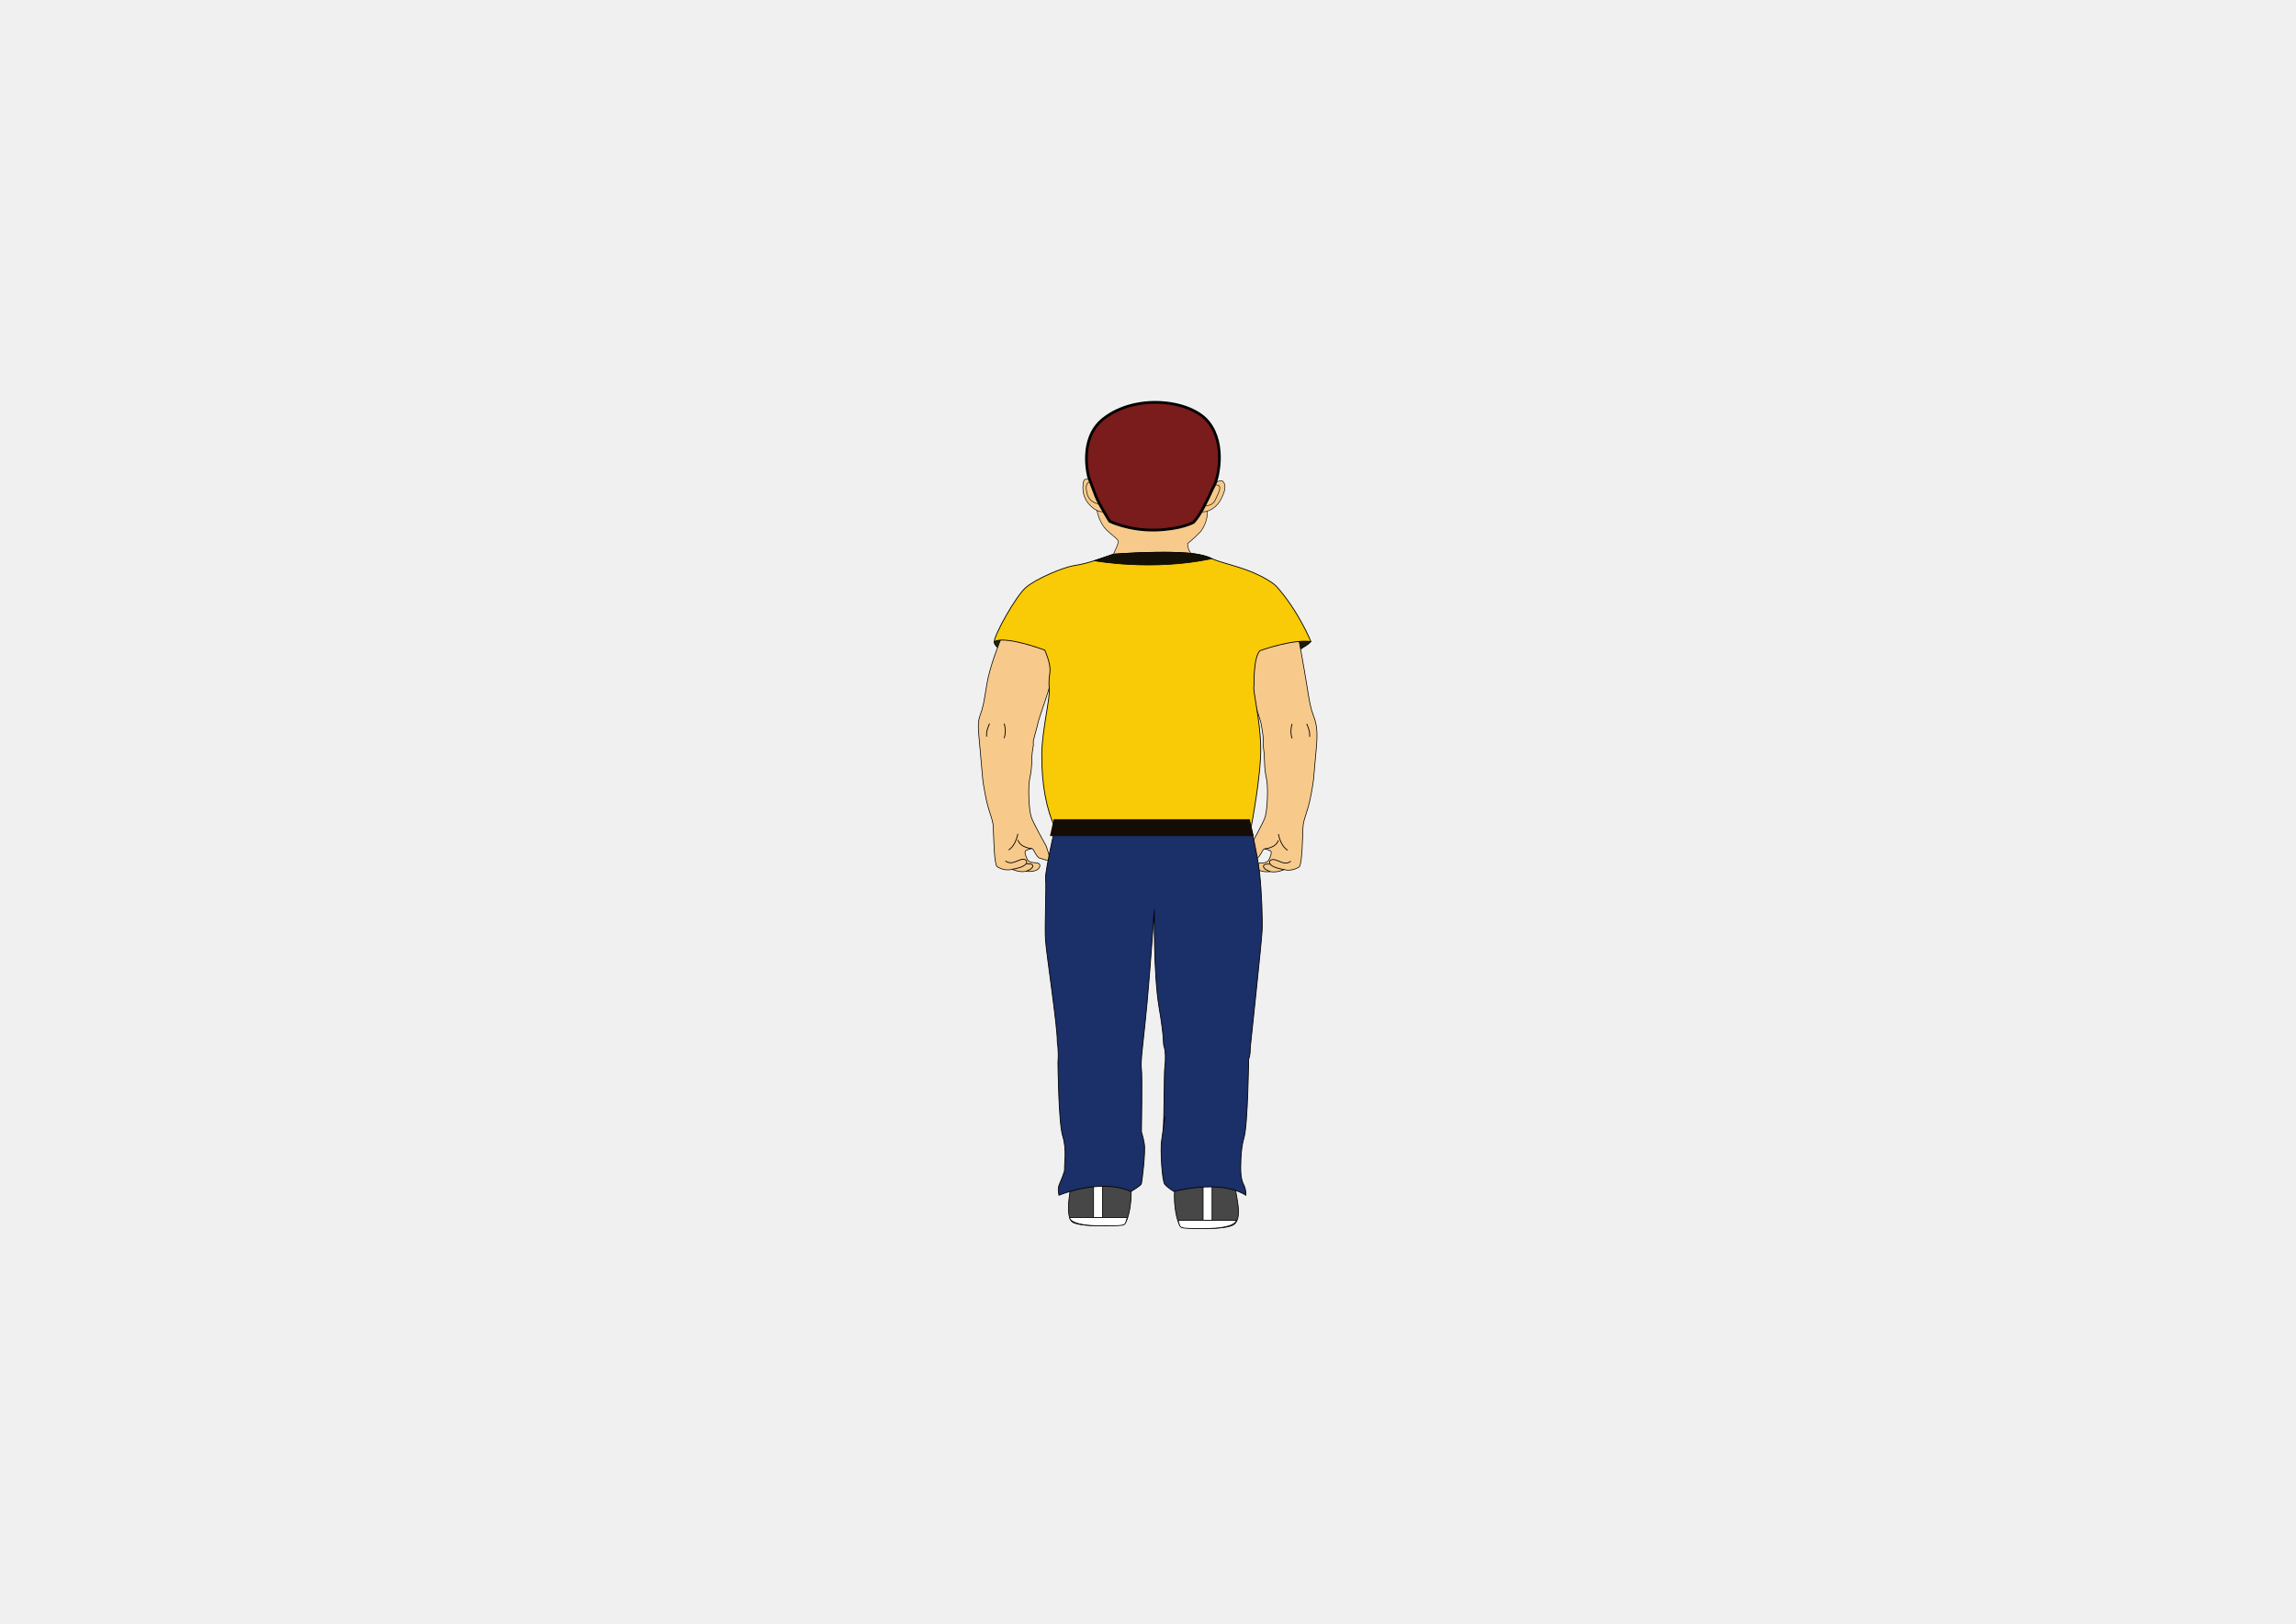
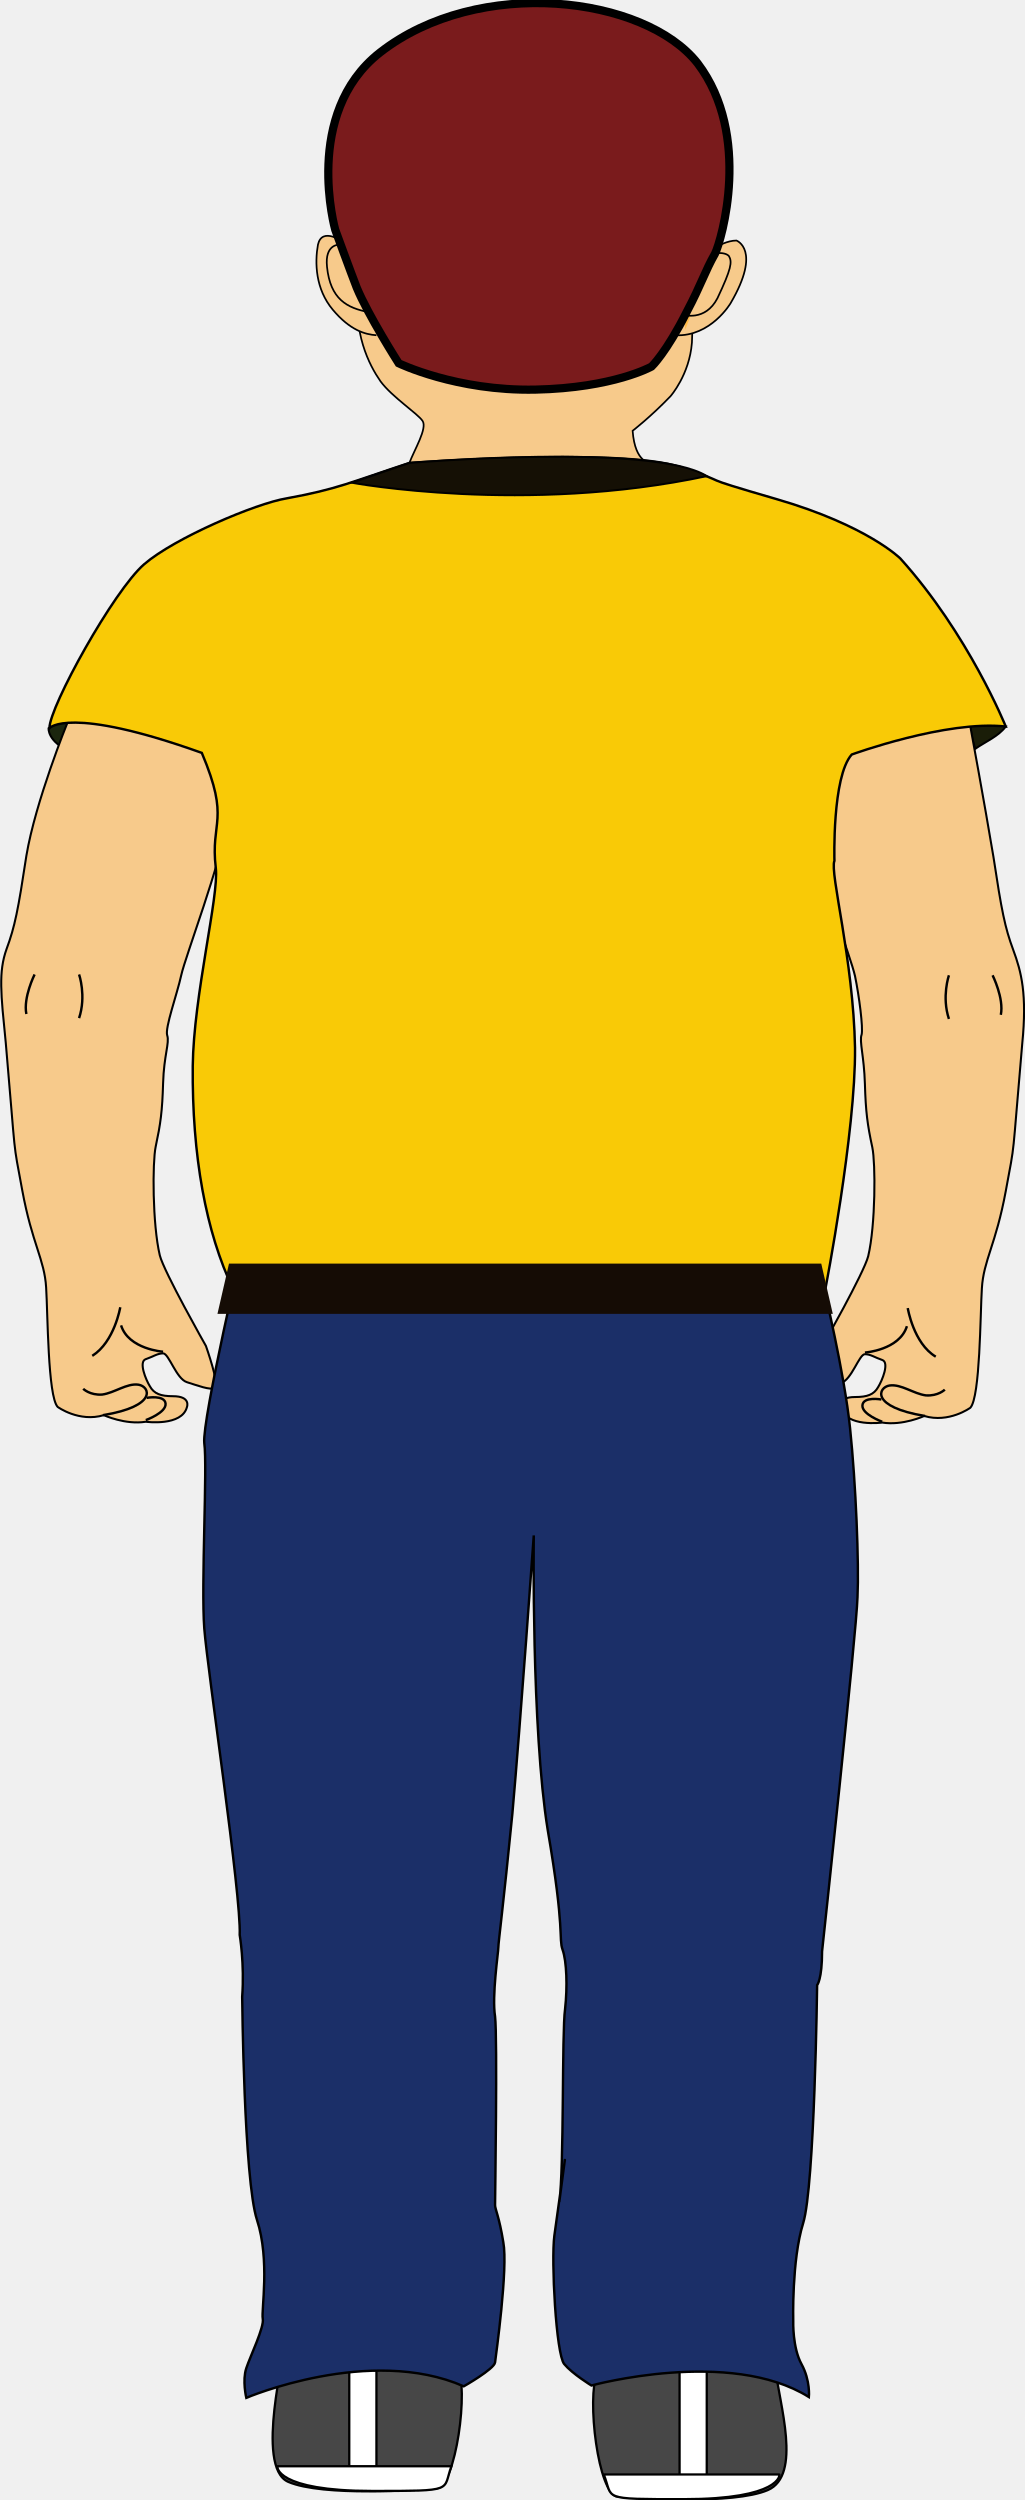
- <svg xmlns="http://www.w3.org/2000/svg" version="1.1" id="图层_1" x="0px" y="0px" width="841.89px" height="595.28px" viewBox="0 0 841.89 595.28" enable-background="new 0 0 841.89 595.28" xml:space="preserve">
-   <path fill="#F7CA8B" stroke="#000000" stroke-width="0.211" stroke-miterlimit="10" d="M402.063,181.552  c-0.654,5.757,1.264,9.687,2.738,11.653c1.426,1.901,4.484,3.897,5.072,4.845c0.59,0.948-0.99,3.545-1.58,5.125  c-0.589,1.58,29.32,1.685,29.32,0c0,0-1.856,0.116-2.151-3.885c0,0,2.183-1.701,4.622-4.228c0,0,2.273-2.559,2.625-6.49  c0.123-1.392,0.052-6.248,0.052-6.248" />
-   <path fill="#F7CA8B" stroke="#000000" stroke-width="0.211" stroke-miterlimit="10" d="M400.923,176.727  c-0.728-0.414-3.224-2.204-3.657,0c-0.434,2.203-0.314,5.351,1.828,7.868c2.145,2.518,3.896,3.012,5.302,3.06" />
-   <path fill="#F7CA8B" stroke="#000000" stroke-width="0.211" stroke-miterlimit="10" d="M445.656,176.896  c0,0,1.17-0.659,2.299-0.695c0,0,3.145,1.115-0.696,7.592c0,0-2.416,4.072-6.675,3.851" />
-   <polyline fill="#FFBA48" points="445.656,176.896 440.584,176.896 441.781,186.958 " />
-   <path fill="#F7CA8B" stroke="#000000" stroke-width="0.211" stroke-miterlimit="10" d="M399.836,176.684  c0,0-1.787-0.141-1.516,2.703c0.373,3.916,2.409,4.967,5.09,5.539" />
-   <path fill="#F7CA8B" stroke="#000000" stroke-width="0.211" stroke-miterlimit="10" d="M441.502,185.209  c0,0,2.738,0.916,4.154-1.99c1.734-3.559,1.815-4.438,1.38-5.051c-0.457-0.644-2.231-0.459-4.31,0.306" />
-   <path fill="#7A1B1C" stroke="#000000" stroke-width="0.996" stroke-miterlimit="10" d="M445.357,177.763  c-1.175,2.104-1.701,3.79-3.422,7.02c-2.467,4.993-4.322,6.739-4.322,6.739s-4.568,2.598-14.145,2.808  c-9.576,0.21-16.552-3.205-16.552-3.205s-3.735-5.834-5.058-9.151c-0.715-1.795-2.639-6.951-2.639-6.951s-4.002-14.11,5.367-21.48  c11.982-9.426,32.16-6.911,38.582,1.264C449.869,163.335,446.239,176.183,445.357,177.763z" />
-   <path fill="#1B260E" stroke="#000000" stroke-width="0.25" stroke-miterlimit="10" d="M364.547,235.35c0,0-0.176,1.563,2.711,2.875  c0,0,0.036-3.356,0-3.529C366.995,233.475,364.547,235.35,364.547,235.35z" />
-   <path fill="#1A1D08" stroke="#000000" stroke-width="0.25" stroke-miterlimit="10" d="M480.678,235.196  c-0.874,1.188-2.365,1.794-3.676,2.732c0,0-0.762-2.294-0.498-3.307L480.678,235.196z" />
-   <path fill="#F7CA8B" stroke="#000000" stroke-width="0.25" stroke-miterlimit="10" d="M366.826,234.685  c0,0-3.932,9.581-4.981,16.171s-1.399,8.59-2.448,11.34c-1.05,2.75-0.666,5.363-0.125,11.356  c1.348,14.904,0.832,11.394,2.027,17.894s2.721,8.351,2.908,11.75c0.17,3.083,0.244,13.25,1.365,14.5c0,0,2.636,1.868,5.551,1  c0,0,2.566,1.25,5.131,0.75c0,0,4.431,0.563,5.009-1.833c0,0,0.472-1.292-1.743-1.334c-1.475-0.027-2.333-0.334-2.799-1.166  c-0.467-0.834-1.399-3-0.467-3.334c0.934-0.333,1.4-0.666,2.1-0.666s1.575,3.114,2.909,3.5c1.333,0.385,2.802,1,3.444,0.666  c0.643-0.333-1.109-5.129-1.109-5.129s-5.084-8.97-5.576-10.954c-0.934-3.753-0.944-11.264-0.533-13.249  c0.58-2.806,0.804-4.31,0.865-7.729c0.062-3.444,0.768-4.937,0.534-5.771s1.233-5,1.699-7.333s4.913-13.836,5.487-18.567  C386.513,242.942,385.045,228.319,366.826,234.685z" />
-   <path fill="none" stroke="#000000" stroke-width="0.296" stroke-miterlimit="10" d="M362.845,265.281c0,0-1.399,2.833-1.05,4.75" />
-   <path fill="none" stroke="#000000" stroke-width="0.296" stroke-miterlimit="10" d="M368.208,265.281c0,0,0.932,2.583,0,5.333" />
-   <path fill="none" stroke="#000000" stroke-width="0.296" stroke-miterlimit="10" d="M368.676,315.612c0,0,0.813,0.833,2.33,0.667  c1.518-0.167,3.032-1.417,4.432-1.25c1.399,0.166,2.449,2.584-4.314,3.667" />
-   <path fill="none" stroke="#000000" stroke-width="0.296" stroke-miterlimit="10" d="M376.396,316.729c0,0,2.188-0.368,2.305,0.716  c0.118,1.083-2.447,2.001-2.447,2.001" />
-   <path fill="none" stroke="#000000" stroke-width="0.296" stroke-miterlimit="10" d="M373.223,305.695c0,0-0.699,4.25-3.382,5.916" />
-   <path fill="none" stroke="#000000" stroke-width="0.296" stroke-miterlimit="10" d="M378.354,311.113c0,0-4.197-0.252-5.131-3.168" />
-   <path fill="#F7CA8B" stroke="#000000" stroke-width="0.25" stroke-miterlimit="10" d="M476.383,235.175  c0,0,1.709,9.195,2.758,15.786c1.05,6.59,1.4,8.59,2.449,11.34s1.666,5.363,1.125,11.356c-1.348,14.904-0.832,11.394-2.028,17.894  c-1.195,6.5-2.72,8.351-2.907,11.75c-0.17,3.084-0.245,13.25-1.365,14.5c0,0-2.637,1.869-5.552,1c0,0-2.566,1.25-5.131,0.75  c0,0-4.431,0.563-5.009-1.833c0,0-0.471-1.292,1.744-1.333c1.475-0.027,2.332-0.334,2.799-1.167  c0.466-0.833,1.398-2.999,0.466-3.333c-0.934-0.334-1.399-0.667-2.099-0.667c-0.7,0-1.576,3.114-2.91,3.5  c-1.333,0.386-2.802,1.001-3.443,0.667c-0.643-0.334,1.109-5.129,1.109-5.129s5.083-8.971,5.576-10.955  c0.934-3.753,0.943-11.263,0.533-13.249c-0.581-2.806-0.805-4.31-0.865-7.729c-0.063-3.444-0.669-5.212-0.436-6.045  c0.234-0.833-0.332-4.725-0.799-7.059c-0.466-2.333-4.296-12.333-5.262-15.833C456.17,245.885,458.164,228.81,476.383,235.175z" />
-   <path fill="none" stroke="#000000" stroke-width="0.296" stroke-miterlimit="10" d="M479.141,265.386c0,0,1.4,2.833,1.05,4.75" />
-   <path fill="none" stroke="#000000" stroke-width="0.296" stroke-miterlimit="10" d="M473.777,265.386c0,0-0.932,2.583,0,5.333" />
-   <path fill="none" stroke="#000000" stroke-width="0.296" stroke-miterlimit="10" d="M473.311,315.717c0,0-0.814,0.834-2.331,0.667  s-3.032-1.417-4.431-1.25c-1.399,0.167-2.449,2.584,4.313,3.667" />
-   <path fill="none" stroke="#000000" stroke-width="0.296" stroke-miterlimit="10" d="M465.59,316.834c0,0-2.188-0.367-2.306,0.716  c-0.118,1.083,2.447,2.001,2.447,2.001" />
-   <path fill="none" stroke="#000000" stroke-width="0.296" stroke-miterlimit="10" d="M468.764,305.8c0,0,0.699,4.251,3.381,5.917" />
-   <path fill="none" stroke="#000000" stroke-width="0.296" stroke-miterlimit="10" d="M463.633,311.218c0,0,4.197-0.251,5.131-3.168" />
-   <path fill="#474747" stroke="#000000" stroke-width="0.279" stroke-miterlimit="10" d="M392.744,433.402  c0.932-1.75-3.264,13.125,0.932,14.875s15.695,1,18.025,0.75c2.331-0.25,4.023-12.222,2.486-15  C410.199,426.819,392.744,433.402,392.744,433.402z" />
-   <rect x="400.979" y="431.851" fill="#FFFFFF" stroke="#000000" stroke-width="0.279" stroke-miterlimit="10" width="3.263" height="14.552" />
-   <path fill="#FFFFFF" stroke="#000000" stroke-width="0.279" stroke-miterlimit="10" d="M403.756,449.402c10.219,0,8.457,0,9.584-3  h-21.132C392.208,446.402,392.045,449.402,403.756,449.402z" />
-   <path fill="#474747" stroke="#000000" stroke-width="0.28" stroke-miterlimit="10" d="M452.744,434.401  c0.54,4.379,3.293,13.125-0.941,14.875s-15.84,1-18.191,0.75c-2.354-0.25-3.829-12.146-2.51-15  C434.434,427.822,452.744,434.401,452.744,434.401z" />
-   <rect x="441.139" y="432.85" fill="#FFFFFF" stroke="#000000" stroke-width="0.28" stroke-miterlimit="10" width="3.293" height="14.552" />
-   <path fill="#FFFFFF" stroke="#000000" stroke-width="0.28" stroke-miterlimit="10" d="M441.63,450.401c-10.313,0-8.534,0-9.673-3  h21.327C453.284,447.401,453.449,450.401,441.63,450.401z" />
-   <path fill="#1B2F68" stroke="#000000" stroke-width="0.296" stroke-miterlimit="10" d="M388.281,297.196c0,0-5.247,22.25-4.896,25  c0.35,2.75-0.383,17.25-0.018,22.5c0.367,5.25,4.491,32.375,4.313,37.25c0,0,0.601,3.5,0.251,7.5c0,0,0.184,22.25,1.753,27.125  s0.494,11,0.669,12s-1.496,4.5-2.047,6c-0.55,1.5,0.004,3.625,0.004,3.625s15.012-6.375,26.381-1.375c0,0,3.673-2.125,3.848-2.875  s1.574-11.5,1.049-14.625c-0.523-3.125-1.049-4-1.049-4.5s0.35-20.375,0-22.875s0.426-7.75,0.426-8.375s0.623-5,1.673-16.25  s2.624-33.75,2.624-33.75s-0.35,23.5,1.748,35.75c2.1,12.25,1.324,13.125,1.849,14.5s0.601,4.5,0.251,7.25  s-0.128,19.279-0.65,23.375c0.779-6.054,1.23-8.838-0.574,4.125c-0.416,2.991,0.176,14.375,1.225,15.625s3.322,2.625,3.322,2.625  s16.791-4.625,26.41,1.375c0,0,0.176-2-0.874-4s-1.022-5.25-1.022-5.25s-0.201-7.375,1.197-11.875  c1.399-4.5,1.711-28.875,1.711-28.875s0.589-0.694,0.59-4.125c0,0,4.171-38.875,4.346-43s-0.175-13.75-0.875-20.5  c-0.699-6.75-3.186-17.146-3.186-17.146L388.281,297.196z" />
-   <path fill="#F9CA06" stroke="#000000" stroke-width="0.296" stroke-miterlimit="10" d="M408.293,203.175  c-6.959,2.346-8.816,3.237-14.891,4.271c-3.672,0.625-13.642,4.75-17.314,8s-11.543,17.313-11.543,19.875c0,0,2.273-2.75,18.539,3  c3.537,8.327,0.99,8.226,1.673,14c0.396,3.348-2.674,15.504-2.757,24.011c-0.107,10.945,1.621,20.195,4.854,27.093h71.875  c0,0,3.708-19.109,3.552-29.284c-0.163-10.657-3.091-21.288-2.464-22.694c0,0-0.301-10.25,2.147-12.875  c0,0,11.544-4.25,18.714-3.375c0,0-4.547-11.25-12.768-20.375c0,0-4.022-4-15.041-7.25s-4.547-1.5-11.719-3.875  C433.98,201.321,408.293,203.175,408.293,203.175z" />
-   <polygon fill="#150C05" points="459.705,306.507 385.007,306.507 386.365,300.343 458.26,300.343 " />
-   <path fill="#151005" stroke="#000000" stroke-width="0.25" stroke-miterlimit="10" d="M444.381,204.817  c-22.024,4.71-43.121,0.751-43.121,0.751l7.033-2.393C408.293,203.175,437.75,200.694,444.381,204.817z" />
+ <svg xmlns="http://www.w3.org/2000/svg" version="1.1" id="图层_1" x="0px" y="0px" viewBox="459.6 170.7 124.4 303.5" enable-background="new 459.6 170.7 124.4 303.5" xml:space="preserve">
+   <path fill="#F7CA8B" stroke="#000000" stroke-width="0.211" stroke-miterlimit="10" d="M503.1,205.3c-0.7,5.8,1.3,9.7,2.7,11.7  c1.4,1.9,4.5,3.9,5.1,4.8c0.6,0.9-1,3.5-1.6,5.1c-0.6,1.6,29.3,1.7,29.3,0c0,0-1.9,0.1-2.2-3.9c0,0,2.2-1.7,4.6-4.2  c0,0,2.3-2.6,2.6-6.5c0.1-1.4,0.1-6.2,0.1-6.2" />
+   <path fill="#F7CA8B" stroke="#000000" stroke-width="0.211" stroke-miterlimit="10" d="M501.9,200.4c-0.7-0.4-3.2-2.2-3.7,0  c-0.4,2.2-0.3,5.4,1.8,7.9c2.1,2.5,3.9,3,5.3,3.1" />
+   <path fill="#F7CA8B" stroke="#000000" stroke-width="0.211" stroke-miterlimit="10" d="M546.7,200.6c0,0,1.2-0.7,2.3-0.7  c0,0,3.1,1.1-0.7,7.6c0,0-2.4,4.1-6.7,3.9" />
+   <polyline fill="#FFBA48" points="546.7,200.6 541.6,200.6 542.8,210.7 " />
+   <path fill="#F7CA8B" stroke="#000000" stroke-width="0.211" stroke-miterlimit="10" d="M500.8,200.4c0,0-1.8-0.1-1.5,2.7  c0.4,3.9,2.4,5,5.1,5.5" />
+   <path fill="#F7CA8B" stroke="#000000" stroke-width="0.211" stroke-miterlimit="10" d="M542.5,208.9c0,0,2.7,0.9,4.2-2  c1.7-3.6,1.8-4.4,1.4-5.1c-0.5-0.6-2.2-0.5-4.3,0.3" />
+   <path fill="#7A1B1C" stroke="#000000" stroke-width="0.996" stroke-miterlimit="10" d="M546.4,201.5c-1.2,2.1-1.7,3.8-3.4,7  c-2.5,5-4.3,6.7-4.3,6.7s-4.6,2.6-14.1,2.8c-9.6,0.2-16.6-3.2-16.6-3.2s-3.7-5.8-5.1-9.2c-0.7-1.8-2.6-7-2.6-7s-4-14.1,5.4-21.5  c12-9.4,32.2-6.9,38.6,1.3C550.9,187.1,547.2,199.9,546.4,201.5z" />
+   <path fill="#1B260E" stroke="#000000" stroke-width="0.25" stroke-miterlimit="10" d="M465.5,259.1c0,0-0.2,1.6,2.7,2.9  c0,0,0-3.4,0-3.5C468,257.2,465.5,259.1,465.5,259.1z" />
+   <path fill="#1A1D08" stroke="#000000" stroke-width="0.25" stroke-miterlimit="10" d="M581.7,258.9c-0.9,1.2-2.4,1.8-3.7,2.7  c0,0-0.8-2.3-0.5-3.3L581.7,258.9z" />
+   <path fill="#F7CA8B" stroke="#000000" stroke-width="0.25" stroke-miterlimit="10" d="M467.8,258.4c0,0-3.9,9.6-5,16.2  c-1,6.6-1.4,8.6-2.4,11.3c-1,2.8-0.7,5.4-0.1,11.4c1.3,14.9,0.8,11.4,2,17.9s2.7,8.4,2.9,11.8c0.2,3.1,0.2,13.2,1.4,14.5  c0,0,2.6,1.9,5.6,1c0,0,2.6,1.2,5.1,0.8c0,0,4.4,0.6,5-1.8c0,0,0.5-1.3-1.7-1.3c-1.5,0-2.3-0.3-2.8-1.2c-0.5-0.8-1.4-3-0.5-3.3  c0.9-0.3,1.4-0.7,2.1-0.7s1.6,3.1,2.9,3.5c1.3,0.4,2.8,1,3.4,0.7c0.6-0.3-1.1-5.1-1.1-5.1s-5.1-9-5.6-11c-0.9-3.8-0.9-11.3-0.5-13.2  c0.6-2.8,0.8-4.3,0.9-7.7c0.1-3.4,0.8-4.9,0.5-5.8s1.2-5,1.7-7.3s4.9-13.8,5.5-18.6C487.5,266.7,486,252,467.8,258.4z" />
+   <path fill="none" stroke="#000000" stroke-width="0.296" stroke-miterlimit="10" d="M463.8,289c0,0-1.4,2.8-1,4.8" />
+   <path fill="none" stroke="#000000" stroke-width="0.296" stroke-miterlimit="10" d="M469.2,289c0,0,0.9,2.6,0,5.3" />
+   <path fill="none" stroke="#000000" stroke-width="0.296" stroke-miterlimit="10" d="M469.7,339.3c0,0,0.8,0.8,2.3,0.7  c1.5-0.2,3-1.4,4.4-1.2c1.4,0.2,2.4,2.6-4.3,3.7" />
+   <path fill="none" stroke="#000000" stroke-width="0.296" stroke-miterlimit="10" d="M477.4,340.4c0,0,2.2-0.4,2.3,0.7  c0.1,1.1-2.4,2-2.4,2" />
+   <path fill="none" stroke="#000000" stroke-width="0.296" stroke-miterlimit="10" d="M474.2,329.4c0,0-0.7,4.2-3.4,5.9" />
+   <path fill="none" stroke="#000000" stroke-width="0.296" stroke-miterlimit="10" d="M479.4,334.8c0,0-4.2-0.3-5.1-3.2" />
+   <path fill="#F7CA8B" stroke="#000000" stroke-width="0.25" stroke-miterlimit="10" d="M577.4,258.9c0,0,1.7,9.2,2.8,15.8  c1,6.6,1.4,8.6,2.4,11.3s1.7,5.4,1.1,11.4c-1.3,14.9-0.8,11.4-2,17.9c-1.2,6.5-2.7,8.4-2.9,11.8c-0.2,3.1-0.2,13.2-1.4,14.5  c0,0-2.6,1.9-5.6,1c0,0-2.6,1.2-5.1,0.8c0,0-4.4,0.6-5-1.8c0,0-0.5-1.3,1.7-1.3c1.5,0,2.3-0.3,2.8-1.2c0.5-0.8,1.4-3,0.5-3.3  c-0.9-0.3-1.4-0.7-2.1-0.7s-1.6,3.1-2.9,3.5c-1.3,0.4-2.8,1-3.4,0.7c-0.6-0.3,1.1-5.1,1.1-5.1s5.1-9,5.6-11  c0.9-3.8,0.9-11.3,0.5-13.2c-0.6-2.8-0.8-4.3-0.9-7.7c-0.1-3.4-0.7-5.2-0.4-6c0.2-0.8-0.3-4.7-0.8-7.1c-0.5-2.3-4.3-12.3-5.3-15.8  C557.2,269.6,559.2,252.5,577.4,258.9z" />
+   <path fill="none" stroke="#000000" stroke-width="0.296" stroke-miterlimit="10" d="M580.1,289.1c0,0,1.4,2.8,1,4.8" />
+   <path fill="none" stroke="#000000" stroke-width="0.296" stroke-miterlimit="10" d="M574.8,289.1c0,0-0.9,2.6,0,5.3" />
+   <path fill="none" stroke="#000000" stroke-width="0.296" stroke-miterlimit="10" d="M574.3,339.4c0,0-0.8,0.8-2.3,0.7  c-1.5-0.2-3-1.4-4.4-1.2s-2.4,2.6,4.3,3.7" />
+   <path fill="none" stroke="#000000" stroke-width="0.296" stroke-miterlimit="10" d="M566.6,340.6c0,0-2.2-0.4-2.3,0.7  c-0.1,1.1,2.4,2,2.4,2" />
+   <path fill="none" stroke="#000000" stroke-width="0.296" stroke-miterlimit="10" d="M569.8,329.5c0,0,0.7,4.3,3.4,5.9" />
+   <path fill="none" stroke="#000000" stroke-width="0.296" stroke-miterlimit="10" d="M564.6,334.9c0,0,4.2-0.3,5.1-3.2" />
+   <path fill="#474747" stroke="#000000" stroke-width="0.279" stroke-miterlimit="10" d="M493.7,457.1c0.9-1.8-3.3,13.1,0.9,14.9  s15.7,1,18,0.8c2.3-0.2,4-12.2,2.5-15C511.2,450.5,493.7,457.1,493.7,457.1z" />
+   <rect x="502" y="455.6" fill="#FFFFFF" stroke="#000000" stroke-width="0.279" stroke-miterlimit="10" width="3.3" height="14.6" />
+   <path fill="#FFFFFF" stroke="#000000" stroke-width="0.279" stroke-miterlimit="10" d="M504.8,473.1c10.2,0,8.5,0,9.6-3h-21.1  C493.2,470.1,493,473.1,504.8,473.1z" />
+   <path fill="#474747" stroke="#000000" stroke-width="0.28" stroke-miterlimit="10" d="M553.7,458.1c0.5,4.4,3.3,13.1-0.9,14.9  s-15.8,1-18.2,0.8c-2.4-0.2-3.8-12.1-2.5-15C535.4,451.5,553.7,458.1,553.7,458.1z" />
+   <rect x="542.1" y="456.6" fill="#FFFFFF" stroke="#000000" stroke-width="0.28" stroke-miterlimit="10" width="3.3" height="14.6" />
+   <path fill="#FFFFFF" stroke="#000000" stroke-width="0.28" stroke-miterlimit="10" d="M542.6,474.1c-10.3,0-8.5,0-9.7-3h21.3  C554.3,471.1,554.4,474.1,542.6,474.1z" />
+   <path fill="#1B2F68" stroke="#000000" stroke-width="0.296" stroke-miterlimit="10" d="M489.3,320.9c0,0-5.2,22.2-4.9,25  c0.4,2.8-0.4,17.2,0,22.5c0.4,5.2,4.5,32.4,4.3,37.2c0,0,0.6,3.5,0.3,7.5c0,0,0.2,22.2,1.8,27.1s0.5,11,0.7,12s-1.5,4.5-2,6  c-0.5,1.5,0,3.6,0,3.6s15-6.4,26.4-1.4c0,0,3.7-2.1,3.8-2.9s1.6-11.5,1-14.6c-0.5-3.1-1-4-1-4.5s0.3-20.4,0-22.9  c-0.4-2.5,0.4-7.8,0.4-8.4s0.6-5,1.7-16.2c1-11.2,2.6-33.8,2.6-33.8s-0.3,23.5,1.7,35.8c2.1,12.2,1.3,13.1,1.8,14.5  c0.5,1.4,0.6,4.5,0.3,7.2c-0.4,2.8-0.1,19.3-0.7,23.4c0.8-6.1,1.2-8.8-0.6,4.1c-0.4,3,0.2,14.4,1.2,15.6s3.3,2.6,3.3,2.6  s16.8-4.6,26.4,1.4c0,0,0.2-2-0.9-4s-1-5.2-1-5.2s-0.2-7.4,1.2-11.9c1.4-4.5,1.7-28.9,1.7-28.9s0.6-0.7,0.6-4.1c0,0,4.2-38.9,4.3-43  c0.2-4.1-0.2-13.8-0.9-20.5c-0.7-6.8-3.2-17.1-3.2-17.1L489.3,320.9z" />
+   <path fill="#F9CA06" stroke="#000000" stroke-width="0.296" stroke-miterlimit="10" d="M509.3,226.9c-7,2.3-8.8,3.2-14.9,4.3  c-3.7,0.6-13.6,4.8-17.3,8s-11.5,17.3-11.5,19.9c0,0,2.3-2.8,18.5,3c3.5,8.3,1,8.2,1.7,14c0.4,3.3-2.7,15.5-2.8,24  c-0.1,10.9,1.6,20.2,4.9,27.1h71.9c0,0,3.7-19.1,3.6-29.3c-0.2-10.7-3.1-21.3-2.5-22.7c0,0-0.3-10.2,2.1-12.9c0,0,11.5-4.2,18.7-3.4  c0,0-4.5-11.2-12.8-20.4c0,0-4-4-15-7.2c-11-3.2-4.5-1.5-11.7-3.9C535,225,509.3,226.9,509.3,226.9z" />
+   <polygon fill="#150C05" points="560.7,330.2 486,330.2 487.4,324.1 559.3,324.1 " />
+   <path fill="#151005" stroke="#000000" stroke-width="0.25" stroke-miterlimit="10" d="M545.4,228.5c-22,4.7-43.1,0.8-43.1,0.8l7-2.4  C509.3,226.9,538.8,224.4,545.4,228.5z" />
</svg>
